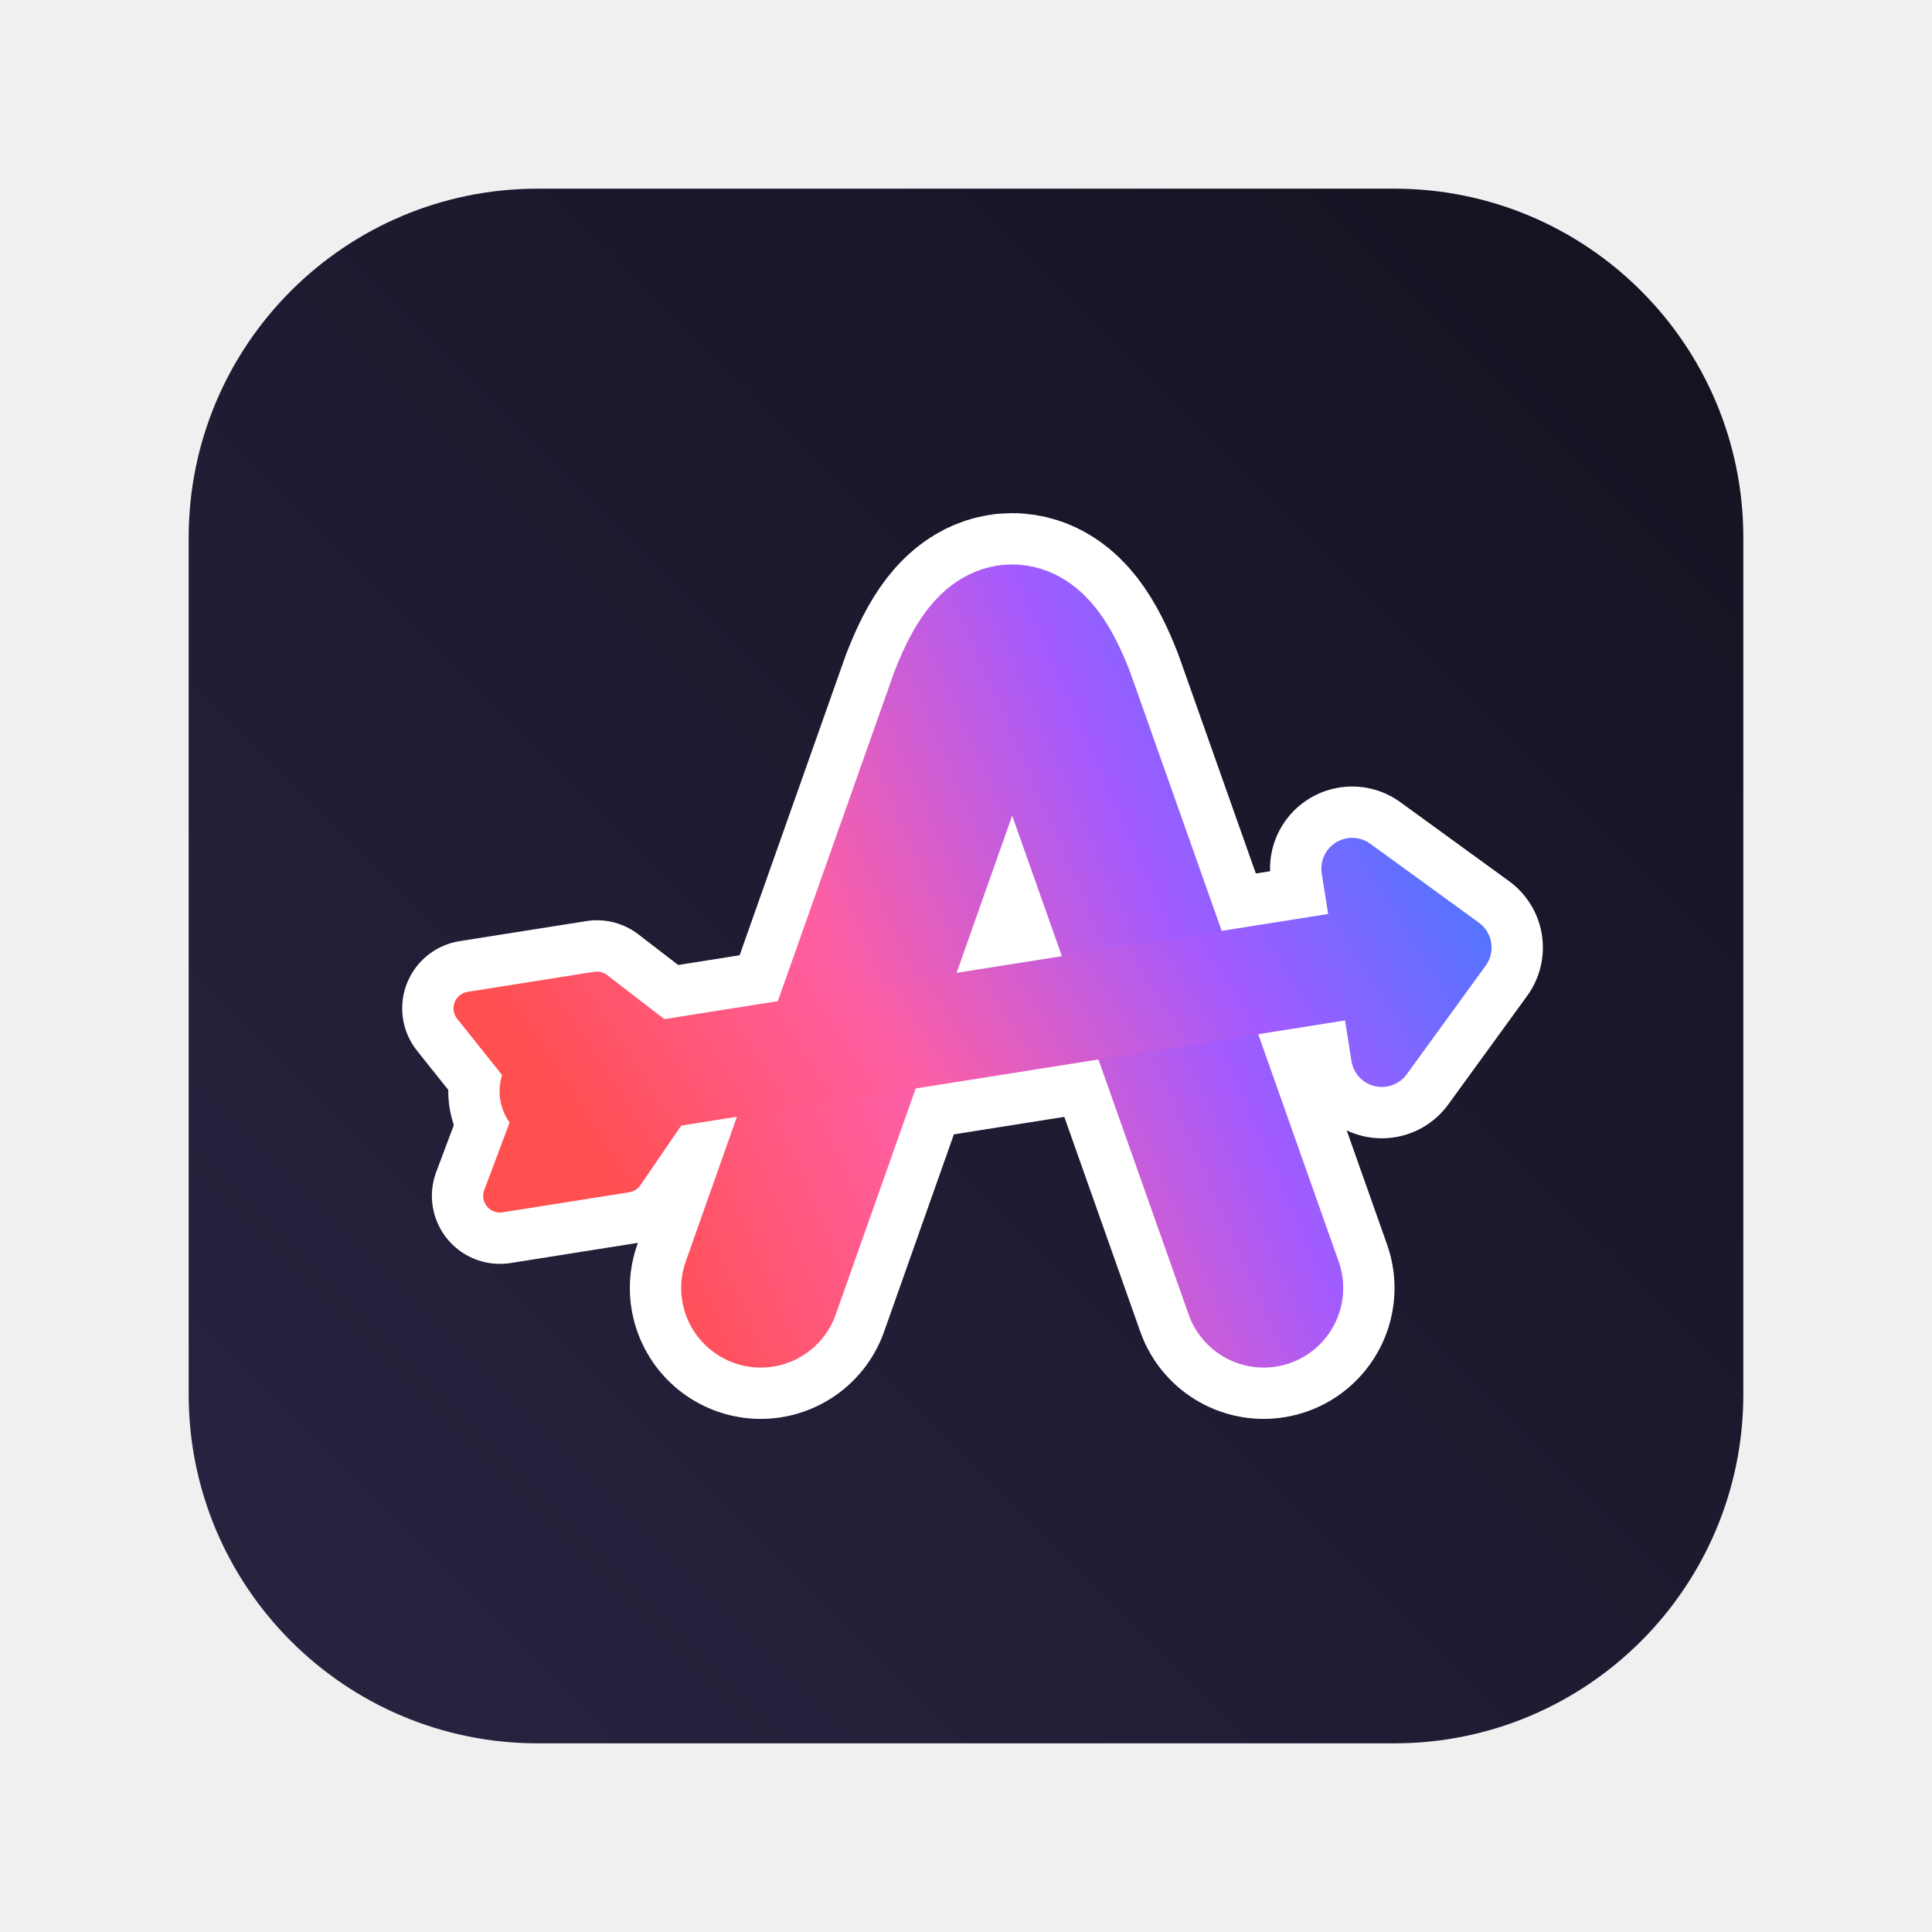
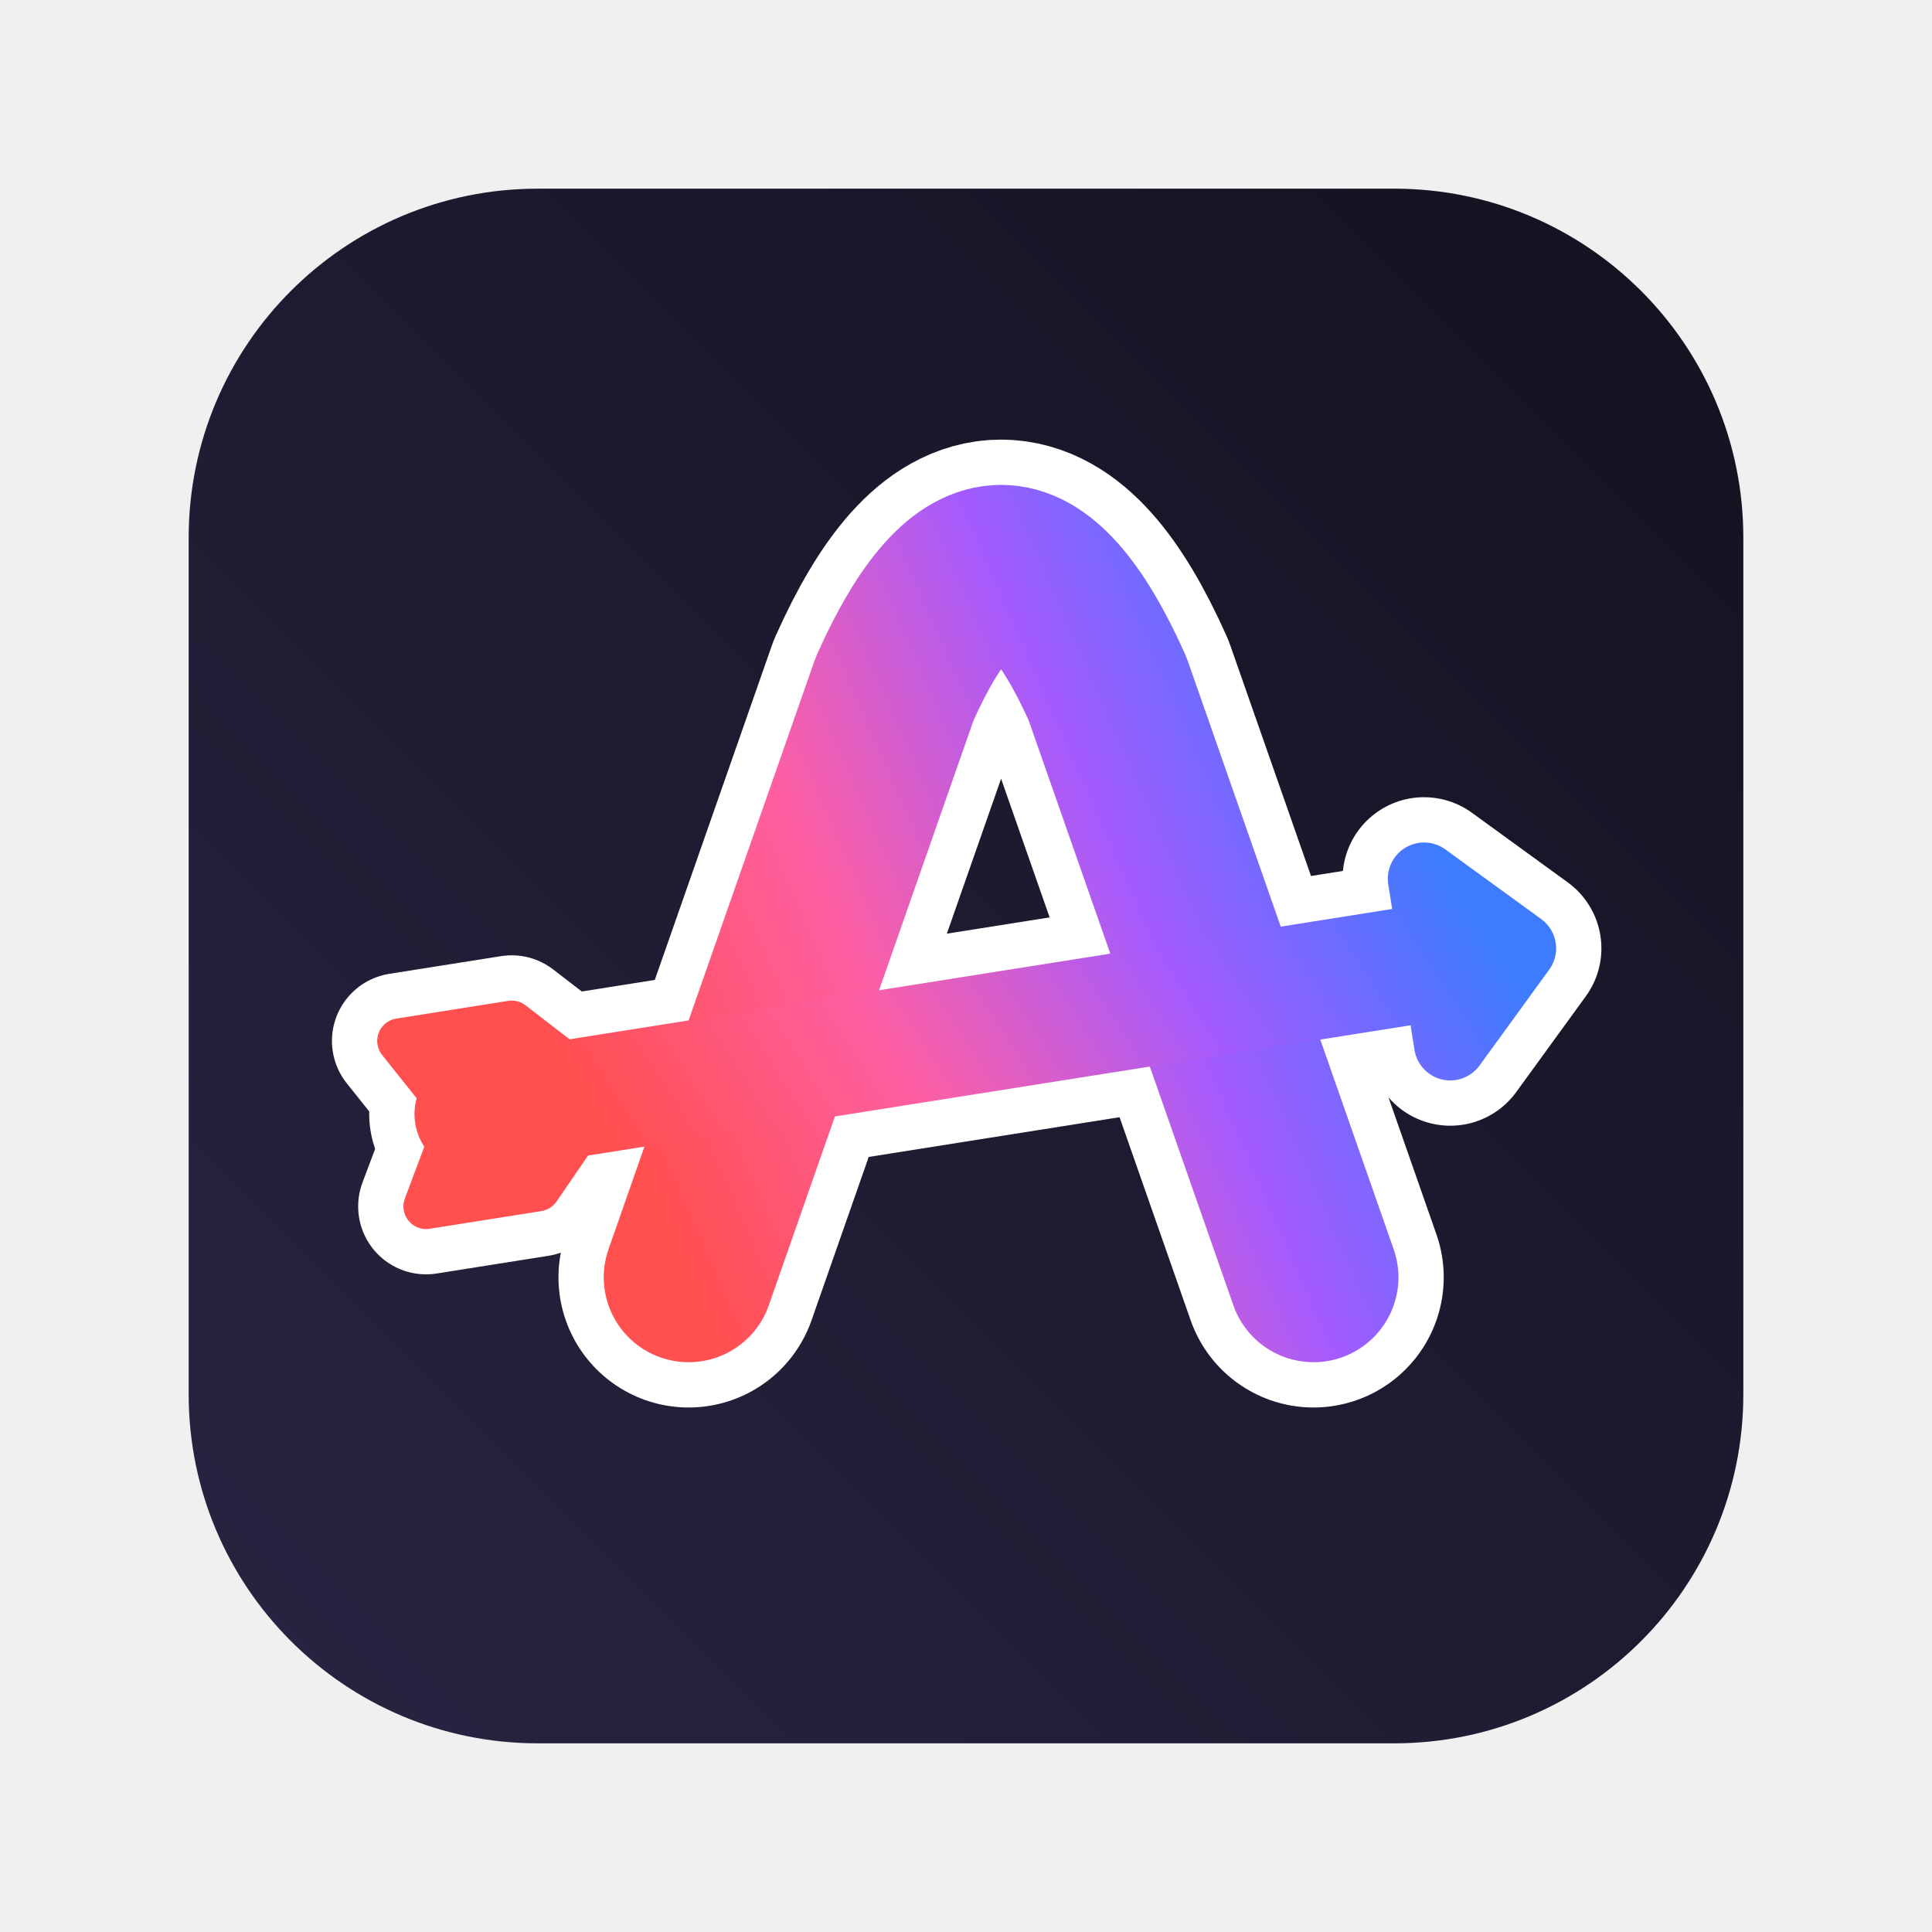
<svg xmlns="http://www.w3.org/2000/svg" viewBox="0 0 1024 1024" role="img" aria-label="Arbalette">
  <defs>
    <linearGradient id="bg" gradientUnits="userSpaceOnUse" x1="100" y1="924" x2="924" y2="100">
      <stop offset="0" stop-color="#2A2342" />
      <stop offset="1" stop-color="#14111F" />
    </linearGradient>
    <linearGradient id="m" gradientUnits="userSpaceOnUse" x1="182" y1="720" x2="866" y2="420">
      <stop offset="0.00" stop-color="#FF4F4F" />
      <stop offset="0.33" stop-color="#FF5FA2" />
      <stop offset="0.67" stop-color="#A35BFF" />
      <stop offset="1.00" stop-color="#3D7BFF" />
    </linearGradient>
  </defs>
  <rect x="100" y="100" width="824" height="824" rx="185" fill="url(#bg)" />
-   <g transform="translate(512 512) scale(0.68) translate(-476 -541)">
-     <path d="M316 792 L478 334 Q512 246 546 334 L708 792" fill="none" stroke="#FFFFFF" stroke-width="204" stroke-linecap="round" stroke-linejoin="round" />
-     <path d="M150 622 L800 622" transform="translate(0 -40) rotate(-9 512 622)" fill="none" stroke="#FFFFFF" stroke-width="164" stroke-linecap="round" stroke-linejoin="round" />
-     <path d="M792 548 L866 622 L792 696 Z" transform="translate(0 -40) rotate(-9 512 622)" fill="#FFFFFF" stroke="#FFFFFF" stroke-width="128" stroke-linejoin="round" />
-     <path d="M266 622 L196 548 L96 548 L138 622 L96 696 L196 696 Z" transform="translate(0 -40) rotate(-9 512 622)" fill="#FFFFFF" stroke="#FFFFFF" stroke-width="106" stroke-linejoin="round" />
-     <path d="M316 792 L478 334 Q512 246 546 334 L708 792" fill="none" stroke="url(#m)" stroke-width="124" stroke-linecap="round" stroke-linejoin="round" />
-     <path d="M150 622 L800 622" transform="translate(0 -40) rotate(-9 512 622)" fill="none" stroke="url(#m)" stroke-width="84" stroke-linecap="round" stroke-linejoin="round" />
-     <path d="M792 548 L866 622 L792 696 Z" transform="translate(0 -40) rotate(-9 512 622)" fill="url(#m)" stroke="url(#m)" stroke-width="48" stroke-linejoin="round" />
-     <path d="M266 622 L196 548 L96 548 L138 622 L96 696 L196 696 Z" transform="translate(0 -40) rotate(-9 512 622)" fill="url(#m)" stroke="url(#m)" stroke-width="26" stroke-linejoin="round" />
+   <g transform="translate(512 500) scale(0.6) translate(-481 -545)">
+     <path d="M236 840 L418 320 Q512 110 606 320 L788 840" fill="none" stroke="#FFFFFF" stroke-width="230" stroke-linecap="round" stroke-linejoin="round" />
+     <path d="M40 622 L910 622" transform="rotate(-9 512 622)" fill="none" stroke="#FFFFFF" stroke-width="184" stroke-linecap="round" stroke-linejoin="round" />
+     <path d="M902 548 L976 622 L902 696 Z" transform="rotate(-9 512 622)" fill="#FFFFFF" stroke="#FFFFFF" stroke-width="144" stroke-linejoin="round" />
+     <path d="M156 622 L86 548 L-14 548 L28 622 L-14 696 L86 696 Z" transform="rotate(-9 512 622)" fill="#FFFFFF" stroke="#FFFFFF" stroke-width="120" stroke-linejoin="round" />
+     <path d="M236 840 L418 320 Q512 110 606 320 L788 840" fill="none" stroke="url(#m)" stroke-width="150" stroke-linecap="round" stroke-linejoin="round" />
+     <path d="M40 622 L910 622" transform="rotate(-9 512 622)" fill="none" stroke="url(#m)" stroke-width="104" stroke-linecap="round" stroke-linejoin="round" />
+     <path d="M902 548 L976 622 L902 696 Z" transform="rotate(-9 512 622)" fill="url(#m)" stroke="url(#m)" stroke-width="64" stroke-linejoin="round" />
+     <path d="M156 622 L86 548 L-14 548 L28 622 L-14 696 L86 696 Z" transform="rotate(-9 512 622)" fill="url(#m)" stroke="url(#m)" stroke-width="40" stroke-linejoin="round" />
  </g>
</svg>
